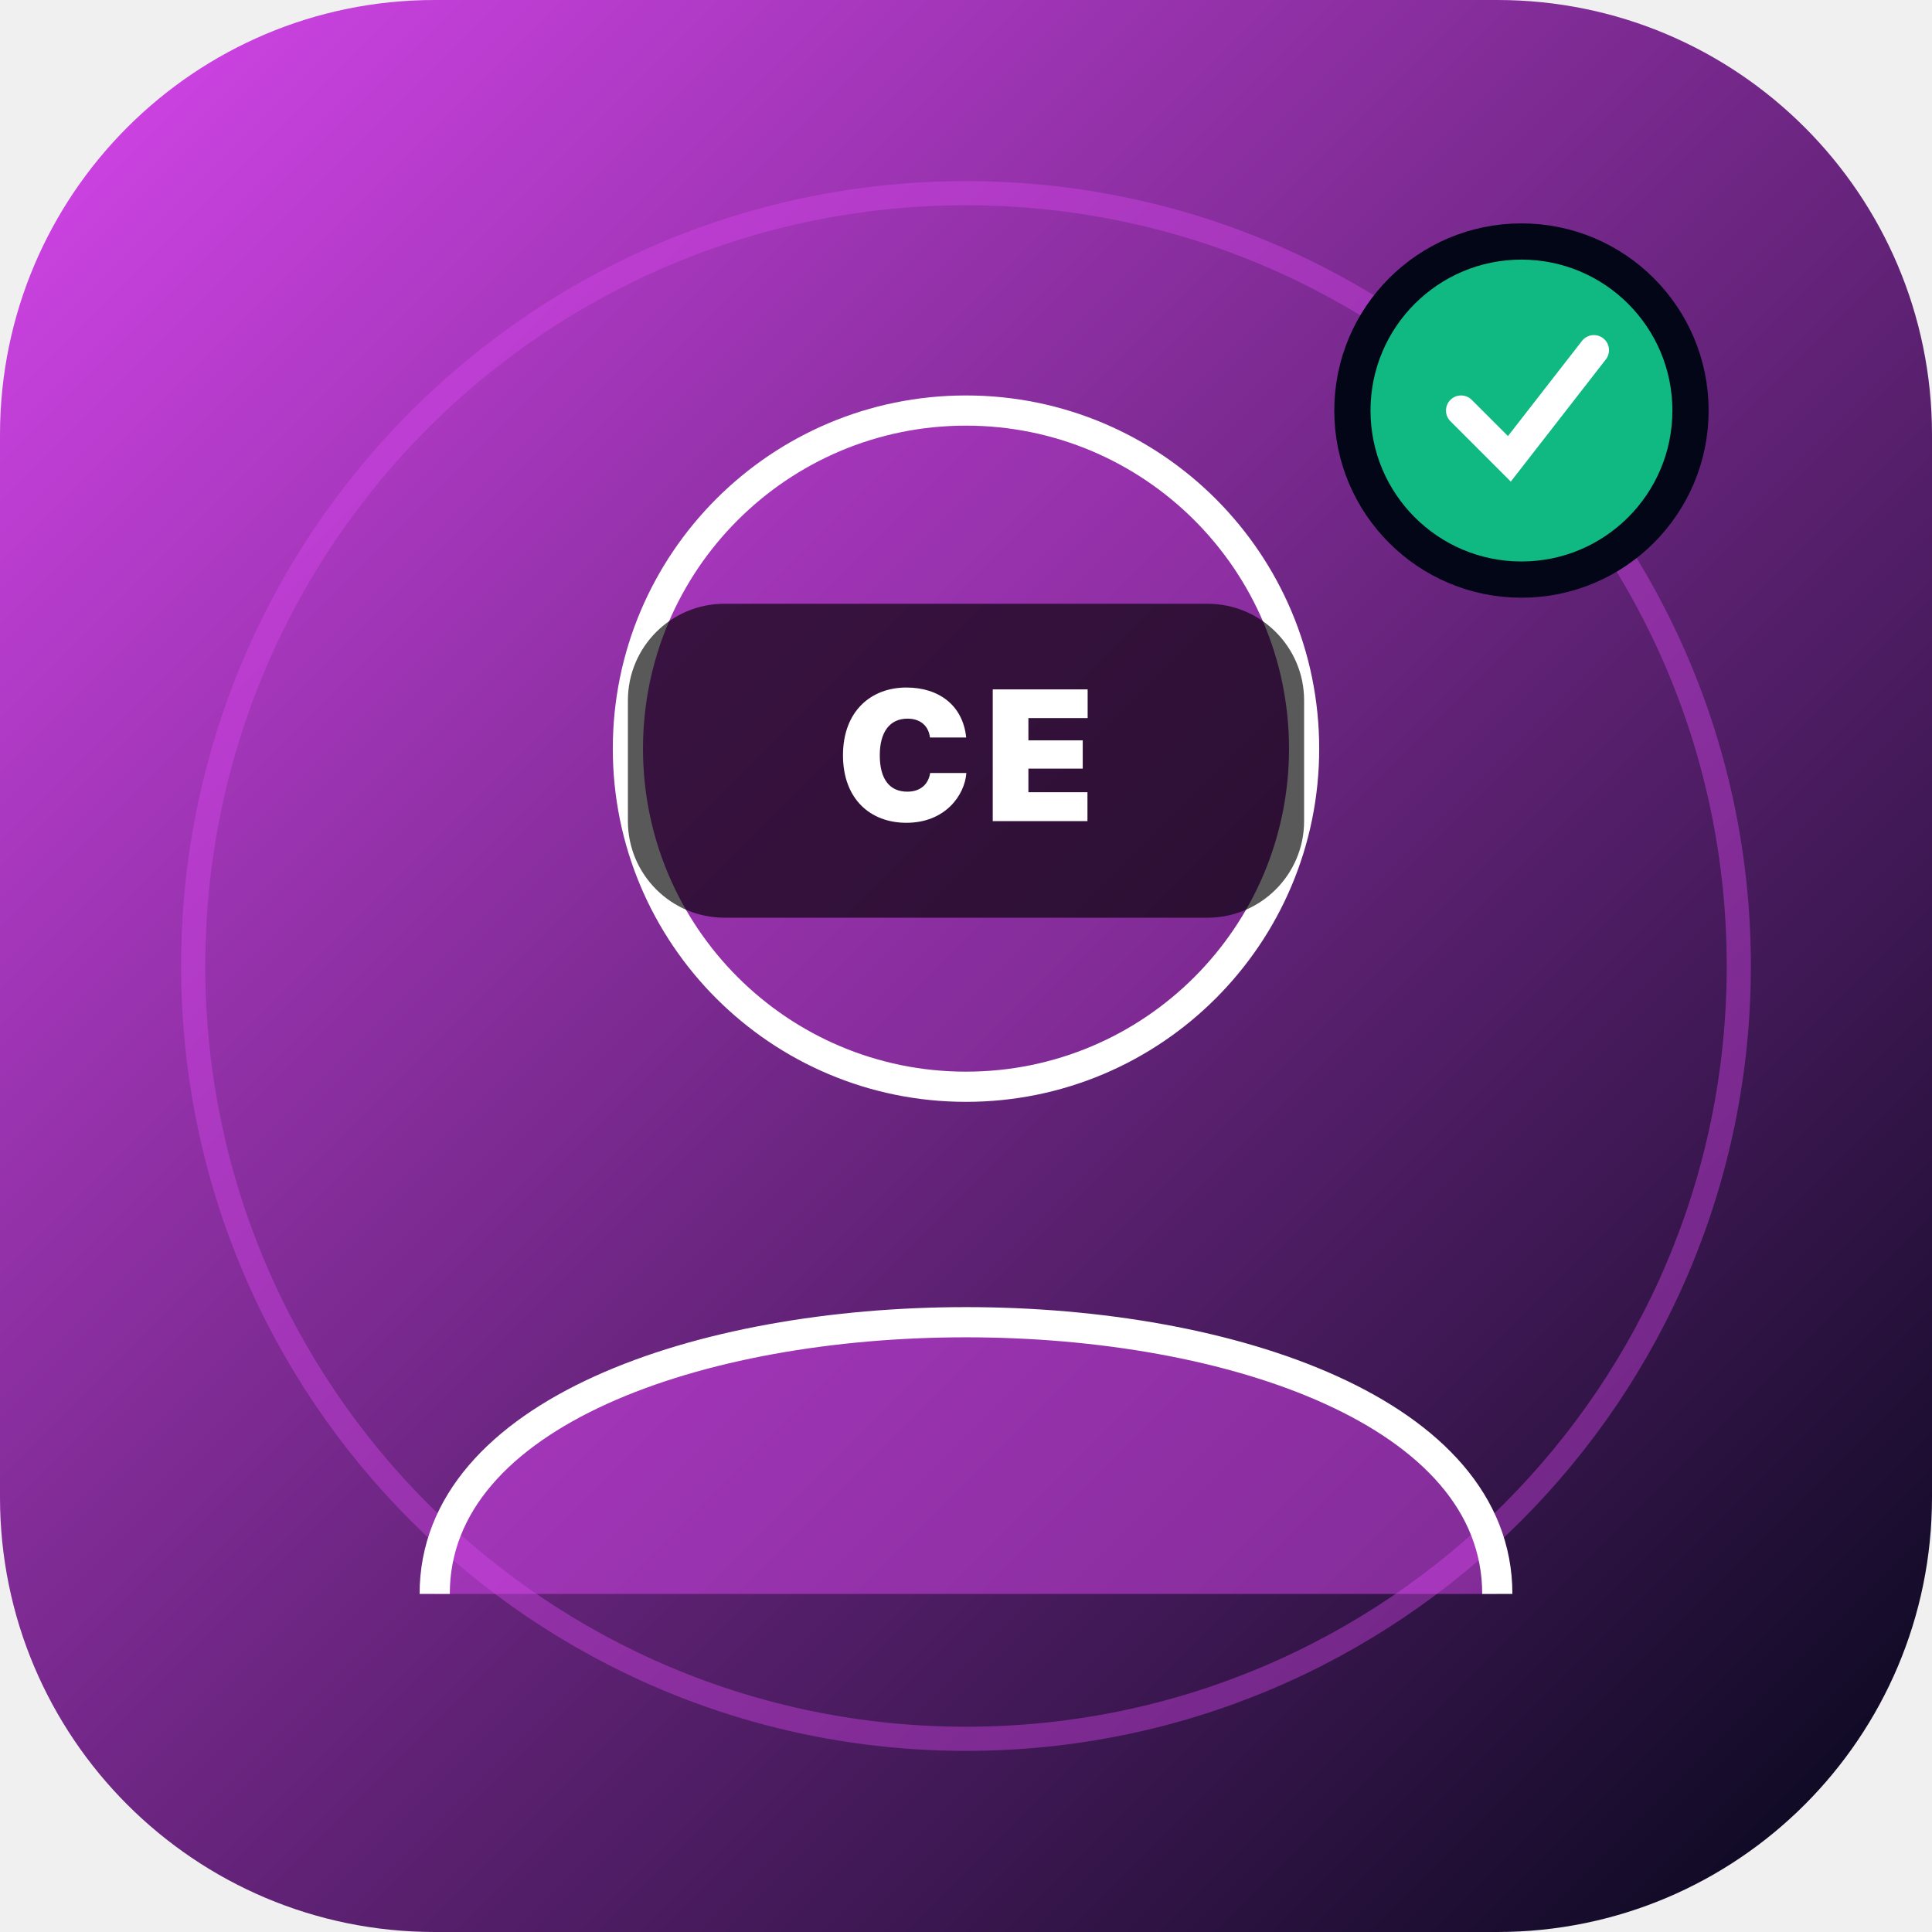
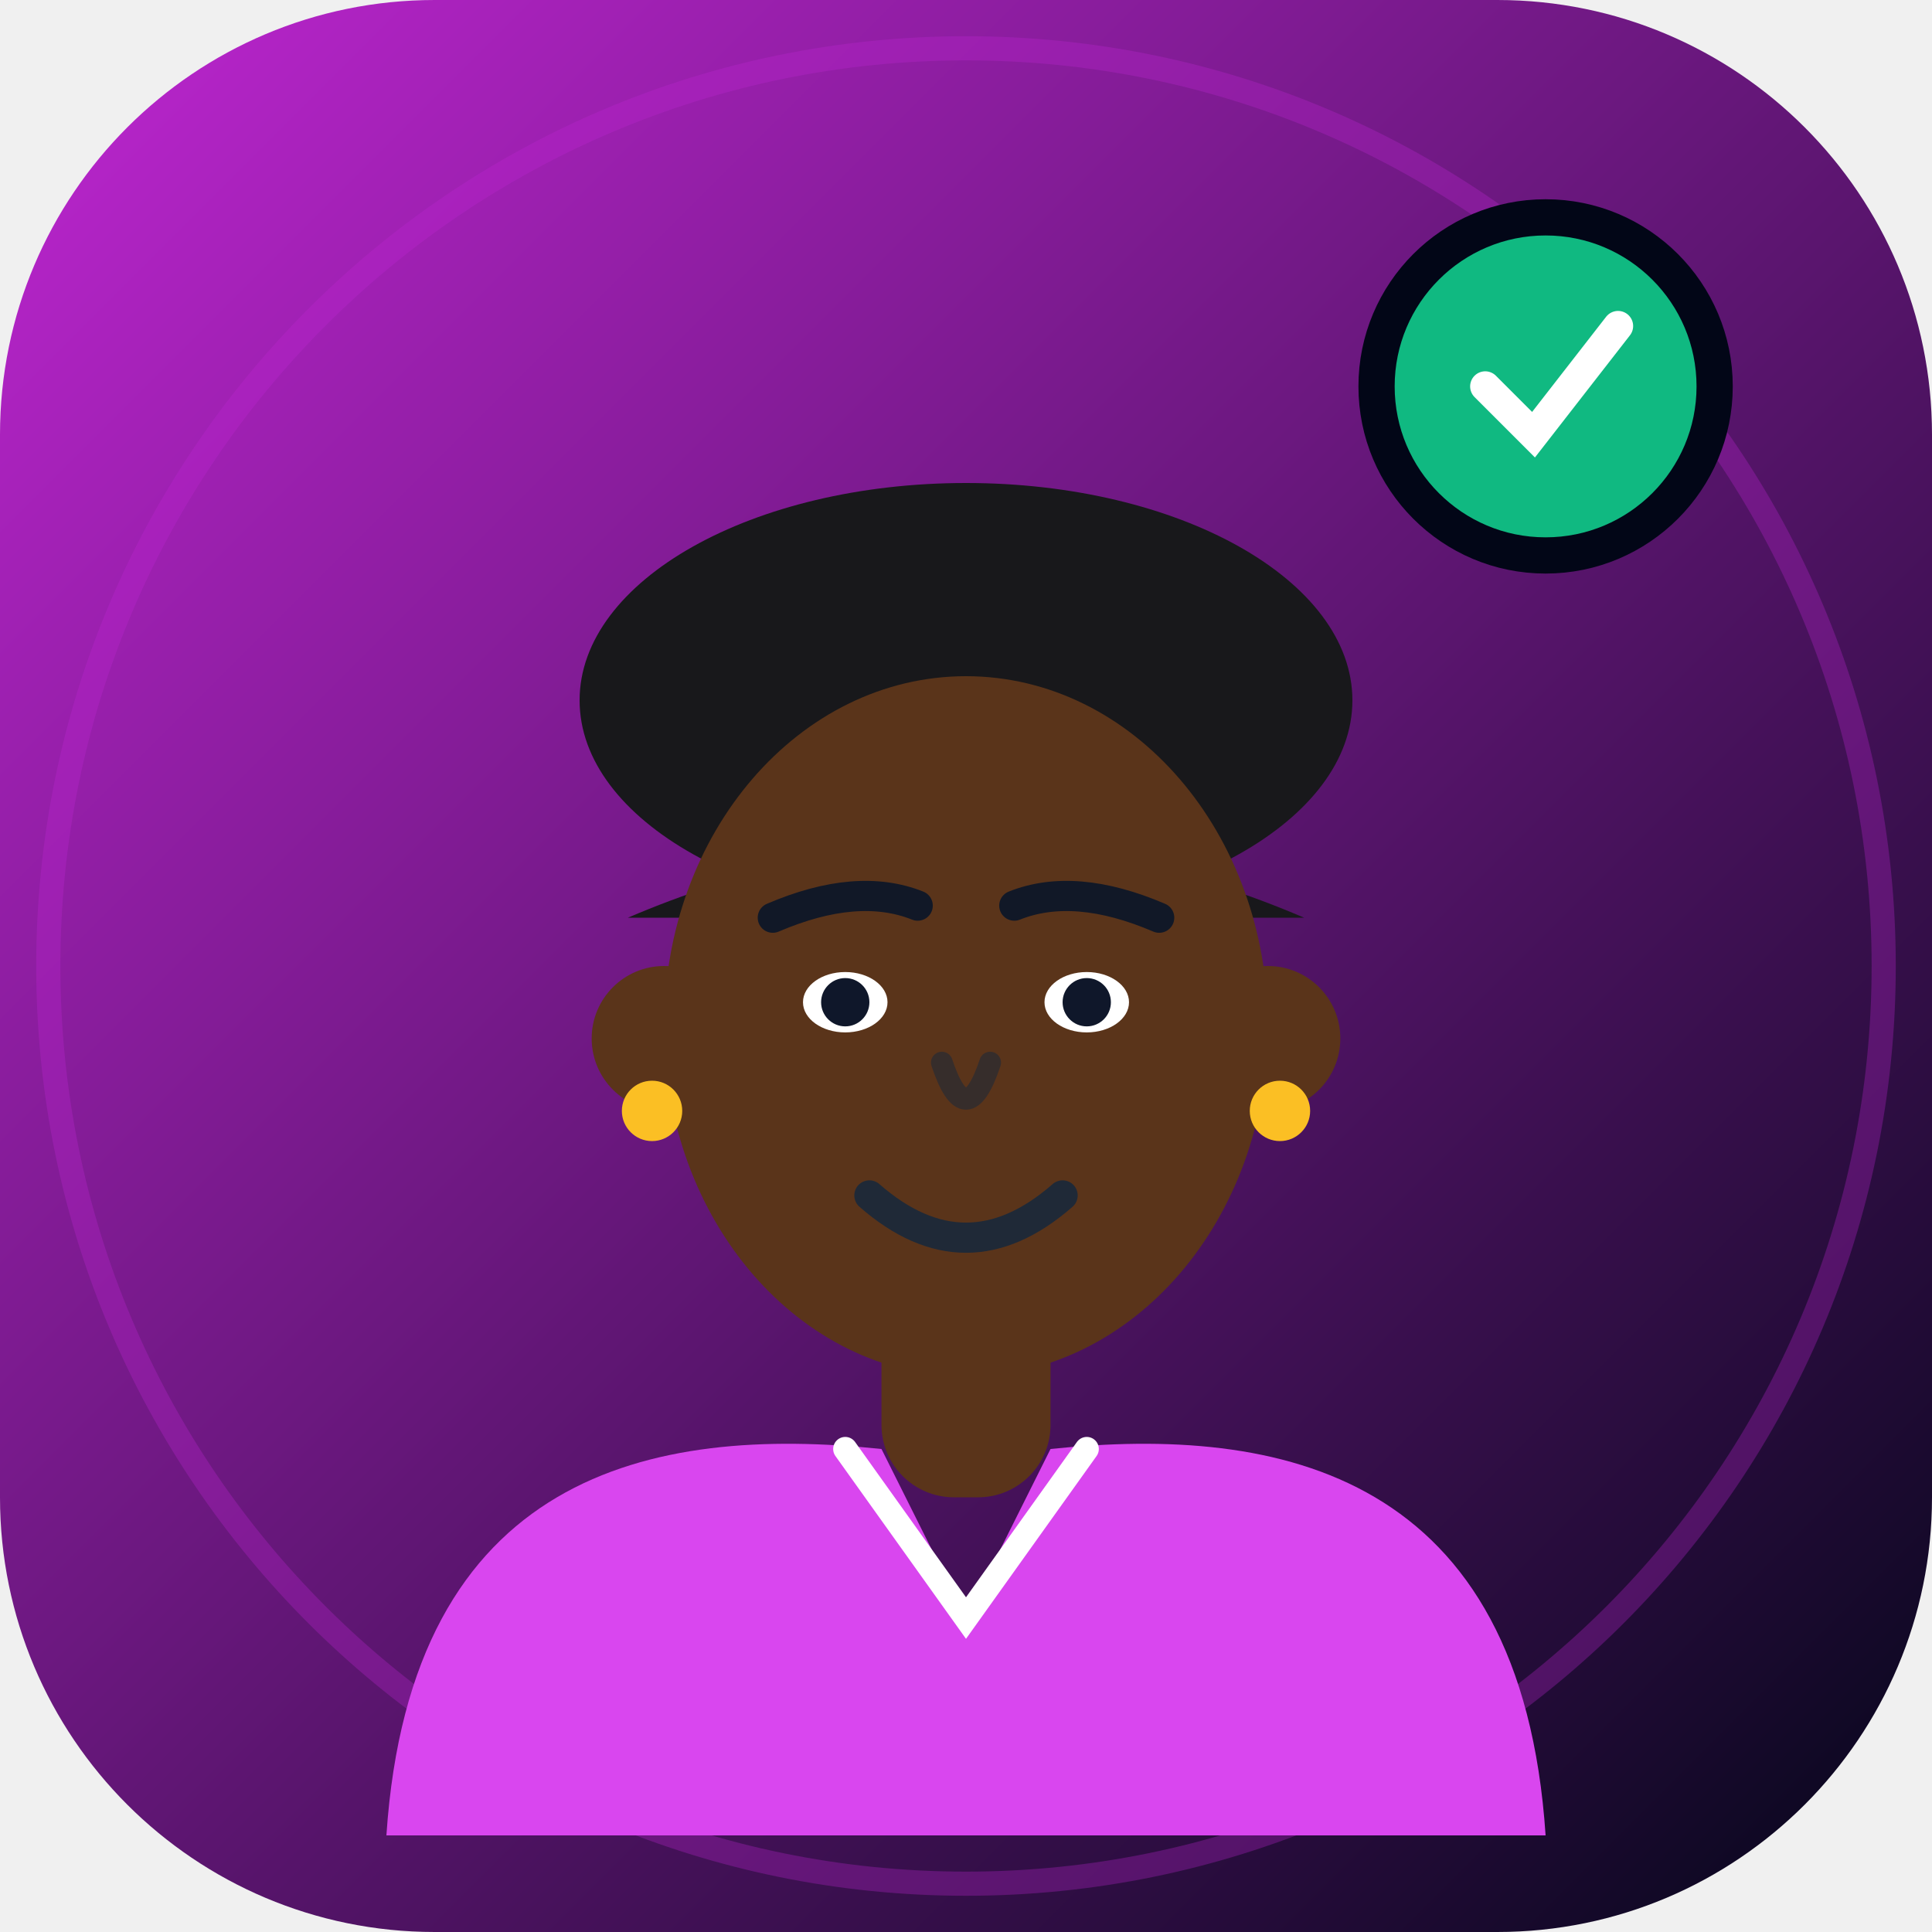
<svg xmlns="http://www.w3.org/2000/svg" viewBox="0 0 160 160" width="160" height="160">
  <defs>
-     <linearGradient id="avatarGrad12" x1="0" y1="0" x2="1" y2="1">
-       <stop offset="0%" stop-color="#D946EF" />
+     <linearGradient id="bgGrad13" x1="0" y1="0" x2="1" y2="1">
+       <stop offset="0%" stop-color="#C026D3" />
      <stop offset="100%" stop-color="#020617" />
    </linearGradient>
  </defs>
-   <rect width="160" height="160" rx="36" fill="url(#avatarGrad12)" />
-   <circle cx="80" cy="80" r="64" fill="none" stroke="#D946EF" stroke-width="2" stroke-opacity="0.4" />
-   <circle cx="80" cy="62" r="28" fill="#D946EF" fill-opacity="0.25" stroke="#FFFFFF" stroke-width="2.5" />
-   <path d="M 36 132 C 36 102, 124 102, 124 132" fill="#D946EF" fill-opacity="0.5" stroke="#FFFFFF" stroke-width="2.5" />
-   <rect x="52" y="50" width="56" height="26" rx="8" fill="rgba(0,0,0,0.65)" />
-   <text x="80" y="68" font-family="system-ui, -apple-system, sans-serif" font-size="15" font-weight="900" fill="#FFFFFF" text-anchor="middle" letter-spacing="1">CE</text>
-   <circle cx="126" cy="34" r="14" fill="#10B981" stroke="#020617" stroke-width="3" />
-   <path d="M 121 34 L 125 38 L 132 29" fill="none" stroke="#FFFFFF" stroke-width="2.5" stroke-linecap="round" />
+   <rect width="160" height="160" rx="36" fill="url(#bgGrad13)" />
+   <circle cx="80" cy="80" r="76" fill="none" stroke="#C026D3" stroke-width="2" stroke-opacity="0.3" />
+   <rect x="73" y="104" width="14" height="20" rx="6" fill="#5A341A" />
+   <path d="M 32 152 C 34 122, 54 118, 73 120 L 80 134 L 87 120 C 106 118, 126 122, 128 152 Z" fill="#D946EF" />
+   <path d="M 70 120 L 80 134 L 90 120" stroke="#FFFFFF" stroke-width="2" fill="none" stroke-linecap="round" />
+   <ellipse cx="80" cy="58" rx="32" ry="18" fill="#18181B" />
+   <path d="M 52 76 Q 80 64 108 76 Z" fill="#18181B" />
+   <ellipse cx="80" cy="85" rx="25" ry="29" fill="#5A341A" />
+   <circle cx="55" cy="86" r="6" fill="#5A341A" />
+   <circle cx="105" cy="86" r="6" fill="#5A341A" />
+   <circle cx="54" cy="92" r="2.5" fill="#FBBF24" />
+   <circle cx="106" cy="92" r="2.5" fill="#FBBF24" />
+   <path d="M 64 76 Q 71 73 76 75" stroke="#111827" stroke-width="2.5" fill="none" stroke-linecap="round" />
+   <path d="M 84 75 Q 89 73 96 76" stroke="#111827" stroke-width="2.5" fill="none" stroke-linecap="round" />
+   <ellipse cx="70" cy="83" rx="3.5" ry="2.5" fill="#FFFFFF" />
+   <circle cx="70" cy="83" r="2" fill="#0F172A" />
+   <ellipse cx="90" cy="83" rx="3.5" ry="2.5" fill="#FFFFFF" />
+   <circle cx="90" cy="83" r="2" fill="#0F172A" />
+   <path d="M 78 88 Q 80 94 82 88" stroke="#1F2937" stroke-width="1.8" fill="none" stroke-linecap="round" stroke-opacity="0.6" />
+   <path d="M 72 99 Q 80 106 88 99" stroke="#1F2937" stroke-width="2.5" fill="none" stroke-linecap="round" />
+   <circle cx="128" cy="32" r="14" fill="#10B981" stroke="#020617" stroke-width="3" />
+   <path d="M 123 32 L 127 36 L 134 27" fill="none" stroke="#FFFFFF" stroke-width="2.5" stroke-linecap="round" />
</svg>
